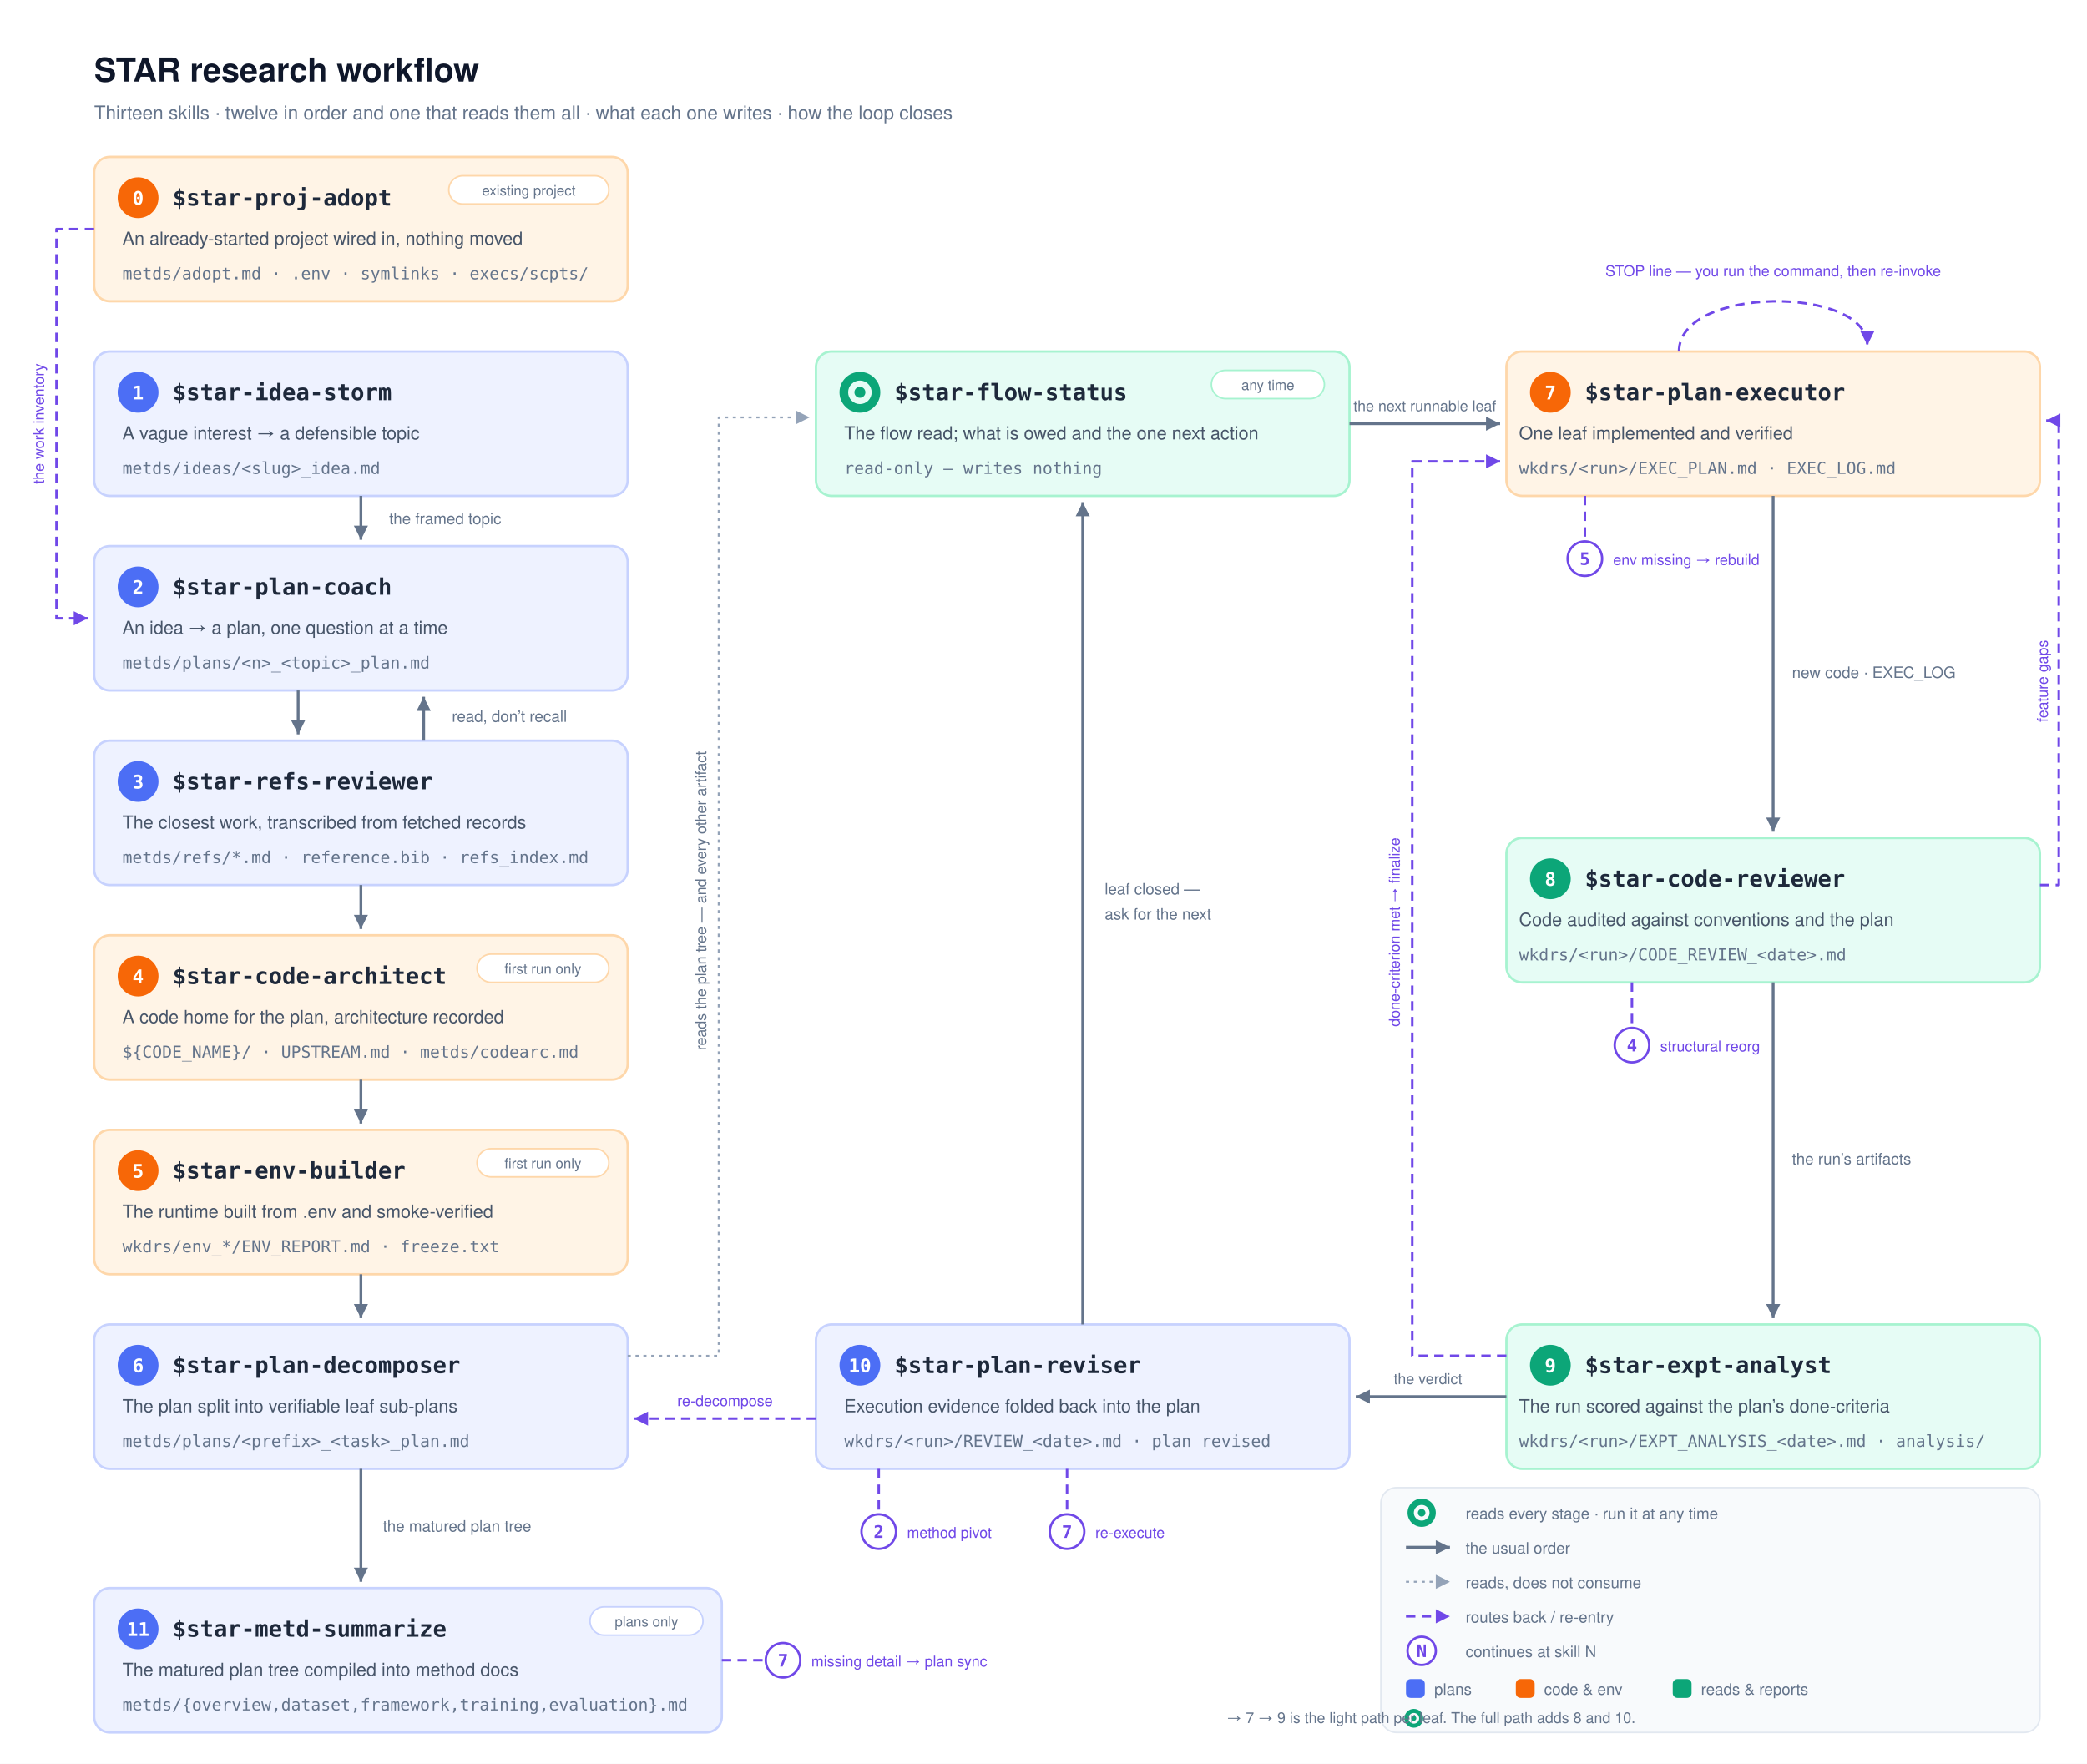
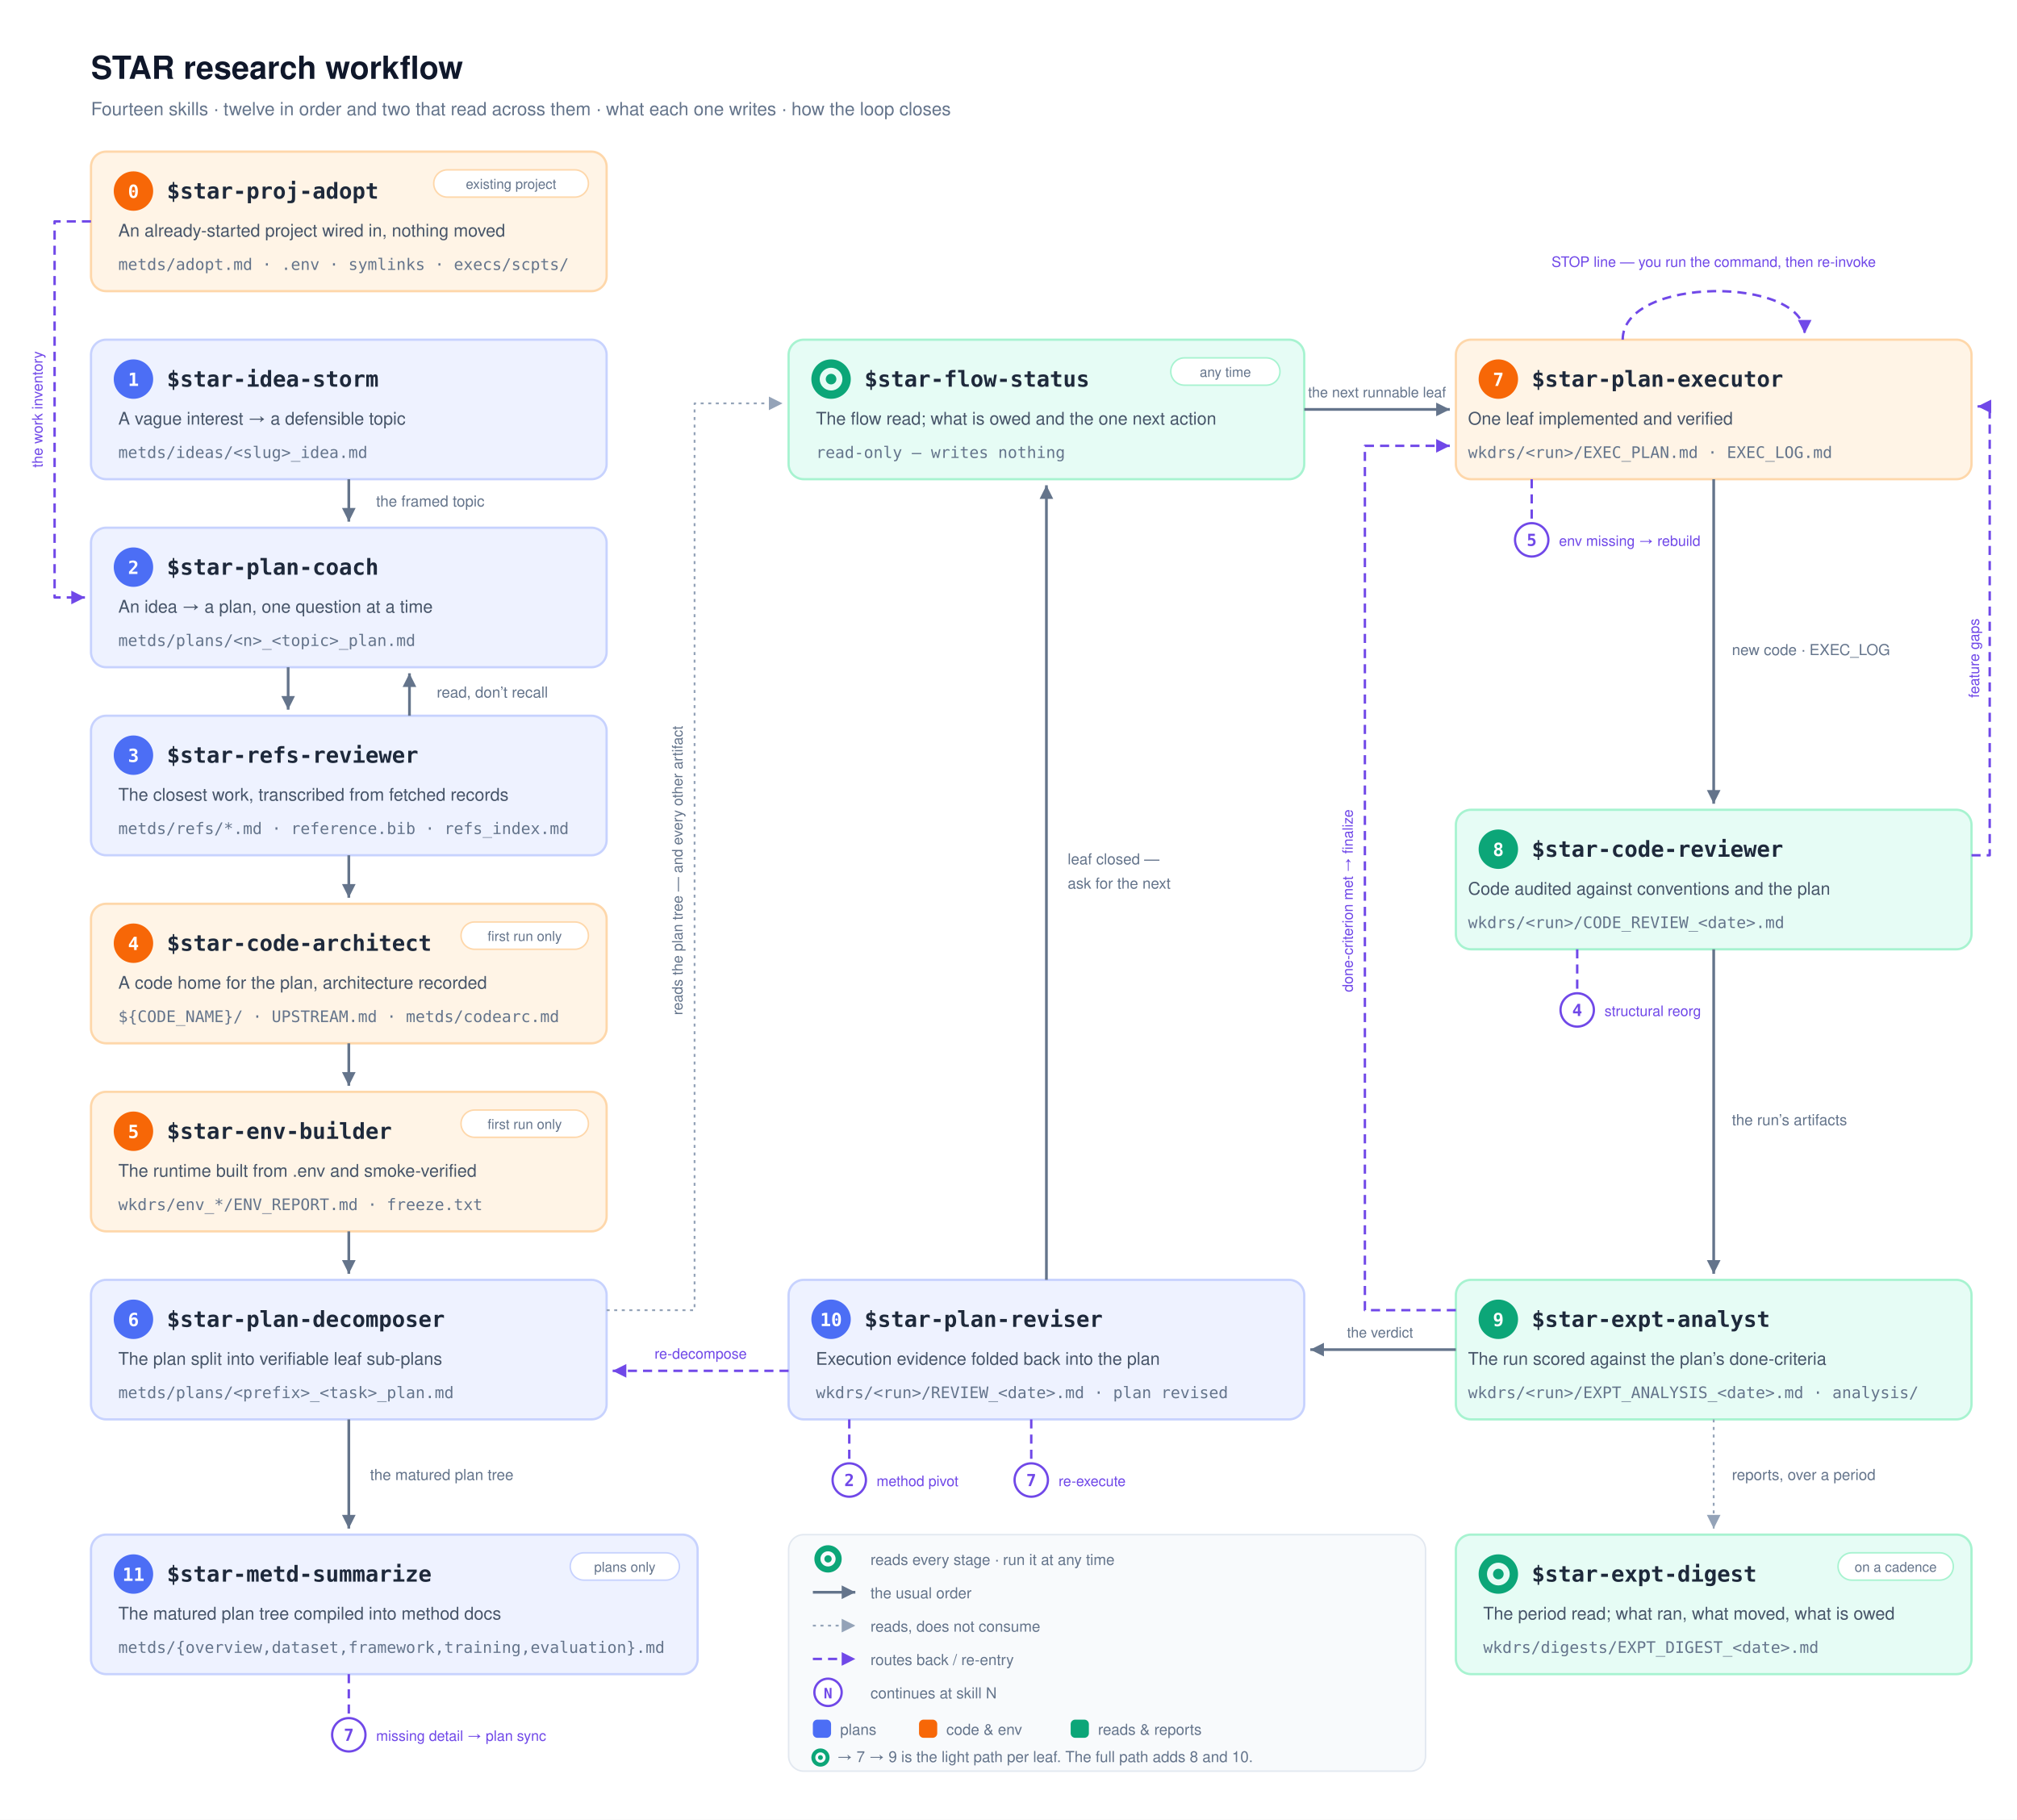
- <svg xmlns="http://www.w3.org/2000/svg" viewBox="0 0 1330 1124" width="1330" height="1124" font-family="-apple-system, BlinkMacSystemFont, 'Segoe UI', Helvetica, Arial, sans-serif">
+ <svg xmlns="http://www.w3.org/2000/svg" viewBox="0 0 1330 1200" width="1330" height="1200" font-family="-apple-system, BlinkMacSystemFont, 'Segoe UI', Helvetica, Arial, sans-serif">
  <defs>
    <style>
      .nt { font-family: Menlo, ui-monospace, SFMono-Regular, Consolas, monospace; font-size: 14.5px; font-weight: 600; fill: #1e293b; }
      .np { font-size: 11.5px; fill: #475569; }
      .no { font-family: Menlo, ui-monospace, SFMono-Regular, Consolas, monospace; font-size: 10.5px; fill: #64748b; }
      .bn { font-family: Menlo, ui-monospace, SFMono-Regular, Consolas, monospace; font-size: 12px; font-weight: 700; fill: #ffffff; text-anchor: middle; }
      .tag { font-size: 9px; fill: #64748b; text-anchor: middle; }
      .el { font-size: 10px; fill: #64748b; }
      .elc { font-size: 9.5px; fill: #64748b; text-anchor: middle; }
      .lv { font-size: 9.5px; fill: #7048e8; }
      .lvc { font-size: 9.5px; fill: #7048e8; text-anchor: middle; }
      .spine { fill: none; stroke: #64748b; stroke-width: 1.8; stroke-linejoin: round; }
      .loop { fill: none; stroke: #7048e8; stroke-width: 1.6; stroke-dasharray: 6 4; stroke-linejoin: round; }
      .stub { fill: none; stroke: #7048e8; stroke-width: 1.6; stroke-dasharray: 6 4; }
      .read { fill: none; stroke: #94a3b8; stroke-width: 1.2; stroke-dasharray: 2 3; stroke-linejoin: round; }
      .ah { fill: #64748b; }
      .ahr { fill: #94a3b8; }
      .ahv { fill: #7048e8; }
      .jn { font-family: Menlo, ui-monospace, SFMono-Regular, Consolas, monospace; font-size: 11px; font-weight: 700; fill: #7048e8; text-anchor: middle; }
    </style>
  </defs>
-   <rect x="0" y="0" width="1330" height="1124" fill="#ffffff" />
+   <rect x="0" y="0" width="1330" height="1200" fill="#ffffff" />
  <text x="60" y="52" font-size="21" font-weight="700" fill="#0f172a">STAR research workflow</text>
-   <text x="60" y="76" font-size="12" fill="#64748b">Thirteen skills · twelve in order and one that reads them all · what each one writes · how the loop closes</text>
+   <text x="60" y="76" font-size="12" fill="#64748b">Fourteen skills · twelve in order and two that read across them · what each one writes · how the loop closes</text>
  <rect x="60" y="100" width="340" height="92" rx="10" fill="#fff4e6" stroke="#fed7aa" stroke-width="1.5" />
  <circle cx="88" cy="126" r="13" fill="#f76707" />
  <text class="bn" x="88" y="130.5">0</text>
  <text class="nt" x="110" y="131">$star-proj-adopt</text>
  <rect x="286" y="112" width="102" height="18" rx="9" fill="#ffffff" stroke="#fed7aa" />
  <text class="tag" x="337" y="124.5">existing project</text>
  <text class="np" x="78" y="156">An already-started project wired in, nothing moved</text>
  <text class="no" x="78" y="178">metds/adopt.md · .env · symlinks · execs/scpts/</text>
  <path class="loop" d="M60,146 L36,146 L36,394 L56,394" />
  <path class="ahv" d="M56,394 L47,389.5 L47,398.5 Z" />
  <text class="lvc" x="28" y="270" transform="rotate(-90 28 270)">the work inventory</text>
  <g transform="translate(0,124)">
    <rect x="60" y="100" width="340" height="92" rx="10" fill="#eef2ff" stroke="#c7d2fe" stroke-width="1.5" />
    <circle cx="88" cy="126" r="13" fill="#4c6ef5" />
    <text class="bn" x="88" y="130.5">1</text>
    <text class="nt" x="110" y="131">$star-idea-storm</text>
    <text class="np" x="78" y="156">A vague interest → a defensible topic</text>
    <text class="no" x="78" y="178">metds/ideas/&lt;slug&gt;_idea.md</text>
    <rect x="60" y="224" width="340" height="92" rx="10" fill="#eef2ff" stroke="#c7d2fe" stroke-width="1.5" />
    <circle cx="88" cy="250" r="13" fill="#4c6ef5" />
    <text class="bn" x="88" y="254.5">2</text>
    <text class="nt" x="110" y="255">$star-plan-coach</text>
    <text class="np" x="78" y="280">An idea → a plan, one question at a time</text>
    <text class="no" x="78" y="302">metds/plans/&lt;n&gt;_&lt;topic&gt;_plan.md</text>
    <rect x="60" y="348" width="340" height="92" rx="10" fill="#eef2ff" stroke="#c7d2fe" stroke-width="1.5" />
    <circle cx="88" cy="374" r="13" fill="#4c6ef5" />
    <text class="bn" x="88" y="378.5">3</text>
    <text class="nt" x="110" y="379">$star-refs-reviewer</text>
    <text class="np" x="78" y="404">The closest work, transcribed from fetched records</text>
    <text class="no" x="78" y="426">metds/refs/*.md · reference.bib · refs_index.md</text>
    <rect x="60" y="472" width="340" height="92" rx="10" fill="#fff4e6" stroke="#fed7aa" stroke-width="1.5" />
    <circle cx="88" cy="498" r="13" fill="#f76707" />
    <text class="bn" x="88" y="502.5">4</text>
    <text class="nt" x="110" y="503">$star-code-architect</text>
    <rect x="304" y="484" width="84" height="18" rx="9" fill="#ffffff" stroke="#fed7aa" />
    <text class="tag" x="346" y="496.5">first run only</text>
    <text class="np" x="78" y="528">A code home for the plan, architecture recorded</text>
    <text class="no" x="78" y="550">${CODE_NAME}/ · UPSTREAM.md · metds/codearc.md</text>
    <rect x="60" y="596" width="340" height="92" rx="10" fill="#fff4e6" stroke="#fed7aa" stroke-width="1.5" />
    <circle cx="88" cy="622" r="13" fill="#f76707" />
    <text class="bn" x="88" y="626.5">5</text>
    <text class="nt" x="110" y="627">$star-env-builder</text>
    <rect x="304" y="608" width="84" height="18" rx="9" fill="#ffffff" stroke="#fed7aa" />
    <text class="tag" x="346" y="620.5">first run only</text>
    <text class="np" x="78" y="652">The runtime built from .env and smoke-verified</text>
    <text class="no" x="78" y="674">wkdrs/env_*/ENV_REPORT.md · freeze.txt</text>
    <rect x="60" y="720" width="340" height="92" rx="10" fill="#eef2ff" stroke="#c7d2fe" stroke-width="1.5" />
    <circle cx="88" cy="746" r="13" fill="#4c6ef5" />
    <text class="bn" x="88" y="750.5">6</text>
    <text class="nt" x="110" y="751">$star-plan-decomposer</text>
    <text class="np" x="78" y="776">The plan split into verifiable leaf sub-plans</text>
    <text class="no" x="78" y="798">metds/plans/&lt;prefix&gt;_&lt;task&gt;_plan.md</text>
    <rect x="520" y="100" width="340" height="92" rx="10" fill="#e6fcf5" stroke="#a7f3d0" stroke-width="1.5" />
    <circle cx="548" cy="126" r="13" fill="#0ca678" />
    <circle cx="548" cy="126" r="7.5" fill="#e6fcf5" />
    <circle cx="548" cy="126" r="3.5" fill="#0ca678" />
    <text class="nt" x="570" y="131">$star-flow-status</text>
    <rect x="772" y="112" width="72" height="18" rx="9" fill="#ffffff" stroke="#a7f3d0" />
    <text class="tag" x="808" y="124.5">any time</text>
    <text class="np" x="538" y="156">The flow read; what is owed and the one next action</text>
    <text class="no" x="538" y="178">read-only — writes nothing</text>
    <rect x="960" y="100" width="340" height="92" rx="10" fill="#fff4e6" stroke="#fed7aa" stroke-width="1.5" />
    <circle cx="988" cy="126" r="13" fill="#f76707" />
    <text class="bn" x="988" y="130.5">7</text>
    <text class="nt" x="1010" y="131">$star-plan-executor</text>
    <text class="np" x="968" y="156">One leaf implemented and verified</text>
    <text class="no" x="968" y="178">wkdrs/&lt;run&gt;/EXEC_PLAN.md · EXEC_LOG.md</text>
    <rect x="960" y="410" width="340" height="92" rx="10" fill="#e6fcf5" stroke="#a7f3d0" stroke-width="1.5" />
    <circle cx="988" cy="436" r="13" fill="#0ca678" />
    <text class="bn" x="988" y="440.5">8</text>
    <text class="nt" x="1010" y="441">$star-code-reviewer</text>
    <text class="np" x="968" y="466">Code audited against conventions and the plan</text>
    <text class="no" x="968" y="488">wkdrs/&lt;run&gt;/CODE_REVIEW_&lt;date&gt;.md</text>
    <rect x="960" y="720" width="340" height="92" rx="10" fill="#e6fcf5" stroke="#a7f3d0" stroke-width="1.5" />
    <circle cx="988" cy="746" r="13" fill="#0ca678" />
    <text class="bn" x="988" y="750.5">9</text>
    <text class="nt" x="1010" y="751">$star-expt-analyst</text>
    <text class="np" x="968" y="776">The run scored against the plan’s done-criteria</text>
    <text class="no" x="968" y="798">wkdrs/&lt;run&gt;/EXPT_ANALYSIS_&lt;date&gt;.md · analysis/</text>
+     <rect x="960" y="888" width="340" height="92" rx="10" fill="#e6fcf5" stroke="#a7f3d0" stroke-width="1.5" />
+     <circle cx="988" cy="914" r="13" fill="#0ca678" />
+     <circle cx="988" cy="914" r="7.5" fill="#e6fcf5" />
+     <circle cx="988" cy="914" r="3.5" fill="#0ca678" />
+     <text class="nt" x="1010" y="919">$star-expt-digest</text>
+     <rect x="1212" y="900" width="76" height="18" rx="9" fill="#ffffff" stroke="#a7f3d0" />
+     <text class="tag" x="1250" y="912.5">on a cadence</text>
+     <text class="np" x="978" y="944">The period read; what ran, what moved, what is owed</text>
+     <text class="no" x="978" y="966">wkdrs/digests/EXPT_DIGEST_&lt;date&gt;.md</text>
+     <path class="read" d="M1130,812 L1130,884" />
+     <path class="ahr" d="M1130,884 L1125.5,875 L1134.5,875 Z" />
+     <text class="el" x="1142" y="852">reports, over a period</text>
    <rect x="520" y="720" width="340" height="92" rx="10" fill="#eef2ff" stroke="#c7d2fe" stroke-width="1.5" />
    <circle cx="548" cy="746" r="13" fill="#4c6ef5" />
    <text class="bn" x="548" y="750.5">10</text>
    <text class="nt" x="570" y="751">$star-plan-reviser</text>
    <text class="np" x="538" y="776">Execution evidence folded back into the plan</text>
    <text class="no" x="538" y="798">wkdrs/&lt;run&gt;/REVIEW_&lt;date&gt;.md · plan revised</text>
    <rect x="60" y="888" width="400" height="92" rx="10" fill="#eef2ff" stroke="#c7d2fe" stroke-width="1.5" />
    <circle cx="88" cy="914" r="13" fill="#4c6ef5" />
    <text class="bn" x="88" y="918.5">11</text>
    <text class="nt" x="110" y="919">$star-metd-summarize</text>
    <rect x="376" y="900" width="72" height="18" rx="9" fill="#ffffff" stroke="#c7d2fe" />
    <text class="tag" x="412" y="912.5">plans only</text>
    <text class="np" x="78" y="944">The matured plan tree compiled into method docs</text>
    <text class="no" x="78" y="966">metds/{overview,dataset,framework,training,evaluation}.md</text>
    <path class="spine" d="M230,192 L230,220" />
    <path class="ah" d="M230,220 L225.5,211 L234.5,211 Z" />
    <text class="el" x="248" y="210">the framed topic</text>
    <path class="spine" d="M190,316 L190,344" />
    <path class="ah" d="M190,344 L185.5,335 L194.5,335 Z" />
    <path class="spine" d="M270,348 L270,320" />
    <path class="ah" d="M270,320 L265.5,329 L274.5,329 Z" />
    <text class="el" x="288" y="336">read, don’t recall</text>
    <path class="spine" d="M230,440 L230,468" />
    <path class="ah" d="M230,468 L225.5,459 L234.5,459 Z" />
    <path class="spine" d="M230,564 L230,592" />
    <path class="ah" d="M230,592 L225.5,583 L234.5,583 Z" />
    <path class="spine" d="M230,688 L230,716" />
    <path class="ah" d="M230,716 L225.5,707 L234.5,707 Z" />
    <path class="read" d="M400,740 L458,740 L458,142 L516,142" />
    <path class="ahr" d="M516,142 L507,137.5 L507,146.5 Z" />
    <text class="elc" x="450" y="450" transform="rotate(-90 450 450)">reads the plan tree — and every other artifact</text>
    <path class="spine" d="M860,146 L956,146" />
    <path class="ah" d="M956,146 L947,141.5 L947,150.5 Z" />
    <text class="elc" x="908" y="138">the next runnable leaf</text>
    <path class="spine" d="M1130,192 L1130,406" />
    <path class="ah" d="M1130,406 L1125.5,397 L1134.5,397 Z" />
    <text class="el" x="1142" y="308">new code · EXEC_LOG</text>
    <path class="spine" d="M1130,502 L1130,716" />
    <path class="ah" d="M1130,716 L1125.5,707 L1134.5,707 Z" />
    <text class="el" x="1142" y="618">the run’s artifacts</text>
    <path class="spine" d="M960,766 L864,766" />
    <path class="ah" d="M864,766 L873,761.5 L873,770.5 Z" />
    <text class="elc" x="910" y="758">the verdict</text>
    <path class="spine" d="M690,720 L690,196" />
    <path class="ah" d="M690,196 L685.5,205 L694.5,205 Z" />
    <text class="el" x="704" y="446">leaf closed —</text>
    <text class="el" x="704" y="462">ask for the next</text>
    <path class="spine" d="M230,812 L230,884" />
    <path class="ah" d="M230,884 L225.5,875 L234.5,875 Z" />
    <text class="el" x="244" y="852">the matured plan tree</text>
    <path class="loop" d="M520,780 L404,780" />
    <path class="ahv" d="M404,780 L413,775.5 L413,784.5 Z" />
    <text class="lvc" x="462" y="772">re-decompose</text>
    <path class="loop" d="M960,740 L900,740 L900,170 L956,170" />
    <path class="ahv" d="M956,170 L947,165.5 L947,174.5 Z" />
    <text class="lvc" x="892" y="470" transform="rotate(-90 892 470)">done-criterion met → finalize</text>
    <path class="loop" d="M1300,440 L1312,440 L1312,144 L1304,144" />
    <path class="ahv" d="M1304,144 L1313,139.5 L1313,148.5 Z" />
    <text class="lvc" x="1305" y="310" transform="rotate(-90 1305 310)">feature gaps</text>
    <path class="loop" d="M1070,100 C1070,58 1190,58 1190,96" />
    <path class="ahv" d="M1190,96 L1185.5,87 L1194.5,87 Z" />
    <text class="lvc" x="1130" y="52">STOP line — you run the command, then re-invoke</text>
    <path class="stub" d="M560,812 L560,838" />
    <circle cx="560" cy="852" r="11" fill="#ffffff" stroke="#7048e8" stroke-width="1.5" />
    <text class="jn" x="560" y="856">2</text>
    <text class="lv" x="578" y="856">method pivot</text>
    <path class="stub" d="M680,812 L680,838" />
    <circle cx="680" cy="852" r="11" fill="#ffffff" stroke="#7048e8" stroke-width="1.5" />
    <text class="jn" x="680" y="856">7</text>
    <text class="lv" x="698" y="856">re-execute</text>
    <path class="stub" d="M1040,502 L1040,528" />
    <circle cx="1040" cy="542" r="11" fill="#ffffff" stroke="#7048e8" stroke-width="1.5" />
    <text class="jn" x="1040" y="546">4</text>
    <text class="lv" x="1058" y="546">structural reorg</text>
    <path class="stub" d="M1010,192 L1010,218" />
    <circle cx="1010" cy="232" r="11" fill="#ffffff" stroke="#7048e8" stroke-width="1.5" />
    <text class="jn" x="1010" y="236">5</text>
    <text class="lv" x="1028" y="236">env missing → rebuild</text>
-     <path class="stub" d="M460,934 L486,934" />
-     <circle cx="499" cy="934" r="11" fill="#ffffff" stroke="#7048e8" stroke-width="1.5" />
-     <text class="jn" x="499" y="938">7</text>
-     <text class="lv" x="517" y="938">missing detail → plan sync</text>
-     <rect x="880" y="824" width="420" height="156" rx="10" fill="#f8fafc" stroke="#e2e8f0" />
-     <circle cx="906" cy="840" r="9" fill="#0ca678" />
-     <circle cx="906" cy="840" r="5" fill="#f8fafc" />
-     <circle cx="906" cy="840" r="2.4" fill="#0ca678" />
-     <text class="el" x="934" y="844">reads every stage · run it at any time</text>
-     <path class="spine" d="M896,862 L924,862" />
-     <path class="ah" d="M924,862 L915,857.5 L915,866.5 Z" />
-     <text class="el" x="934" y="866">the usual order</text>
-     <path class="read" d="M896,884 L924,884" />
-     <path class="ahr" d="M924,884 L915,879.5 L915,888.5 Z" />
-     <text class="el" x="934" y="888">reads, does not consume</text>
-     <path class="loop" d="M896,906 L924,906" />
-     <path class="ahv" d="M924,906 L915,901.5 L915,910.5 Z" />
-     <text class="el" x="934" y="910">routes back / re-entry</text>
-     <circle cx="906" cy="928" r="9" fill="#ffffff" stroke="#7048e8" stroke-width="1.5" />
-     <text class="jn" x="906" y="932" font-size="9.5">N</text>
-     <text class="el" x="934" y="932">continues at skill N</text>
-     <rect x="896" y="946" width="12" height="12" rx="3" fill="#4c6ef5" />
-     <text class="el" x="914" y="956">plans</text>
-     <rect x="966" y="946" width="12" height="12" rx="3" fill="#f76707" />
-     <text class="el" x="984" y="956">code &amp; env</text>
-     <rect x="1066" y="946" width="12" height="12" rx="3" fill="#0ca678" />
-     <text class="el" x="1084" y="956">reads &amp; reports</text>
-     <circle cx="901" cy="971" r="6" fill="#0ca678" />
-     <circle cx="901" cy="971" r="3.4" fill="#f8fafc" />
-     <circle cx="901" cy="971" r="1.6" fill="#0ca678" />
-     <text class="elc" x="912" y="974" font-size="9.5" text-anchor="start">→ 7 → 9 is the light path per leaf. The full path adds 8 and 10.</text>
+     <path class="stub" d="M230,980 L230,1006" />
+     <circle cx="230" cy="1020" r="11" fill="#ffffff" stroke="#7048e8" stroke-width="1.5" />
+     <text class="jn" x="230" y="1024">7</text>
+     <text class="lv" x="248" y="1024">missing detail → plan sync</text>
+     <g transform="translate(-360,64)">
+       <rect x="880" y="824" width="420" height="156" rx="10" fill="#f8fafc" stroke="#e2e8f0" />
+       <circle cx="906" cy="840" r="9" fill="#0ca678" />
+       <circle cx="906" cy="840" r="5" fill="#f8fafc" />
+       <circle cx="906" cy="840" r="2.4" fill="#0ca678" />
+       <text class="el" x="934" y="844">reads every stage · run it at any time</text>
+       <path class="spine" d="M896,862 L924,862" />
+       <path class="ah" d="M924,862 L915,857.5 L915,866.5 Z" />
+       <text class="el" x="934" y="866">the usual order</text>
+       <path class="read" d="M896,884 L924,884" />
+       <path class="ahr" d="M924,884 L915,879.5 L915,888.5 Z" />
+       <text class="el" x="934" y="888">reads, does not consume</text>
+       <path class="loop" d="M896,906 L924,906" />
+       <path class="ahv" d="M924,906 L915,901.5 L915,910.5 Z" />
+       <text class="el" x="934" y="910">routes back / re-entry</text>
+       <circle cx="906" cy="928" r="9" fill="#ffffff" stroke="#7048e8" stroke-width="1.5" />
+       <text class="jn" x="906" y="932" style="font-size:9.5px">N</text>
+       <text class="el" x="934" y="932">continues at skill N</text>
+       <rect x="896" y="946" width="12" height="12" rx="3" fill="#4c6ef5" />
+       <text class="el" x="914" y="956">plans</text>
+       <rect x="966" y="946" width="12" height="12" rx="3" fill="#f76707" />
+       <text class="el" x="984" y="956">code &amp; env</text>
+       <rect x="1066" y="946" width="12" height="12" rx="3" fill="#0ca678" />
+       <text class="el" x="1084" y="956">reads &amp; reports</text>
+       <circle cx="901" cy="971" r="6" fill="#0ca678" />
+       <circle cx="901" cy="971" r="3.4" fill="#f8fafc" />
+       <circle cx="901" cy="971" r="1.6" fill="#0ca678" />
+       <text class="el" x="912" y="974" font-size="9.5">→ 7 → 9 is the light path per leaf. The full path adds 8 and 10.</text>
+     </g>
  </g>
</svg>
